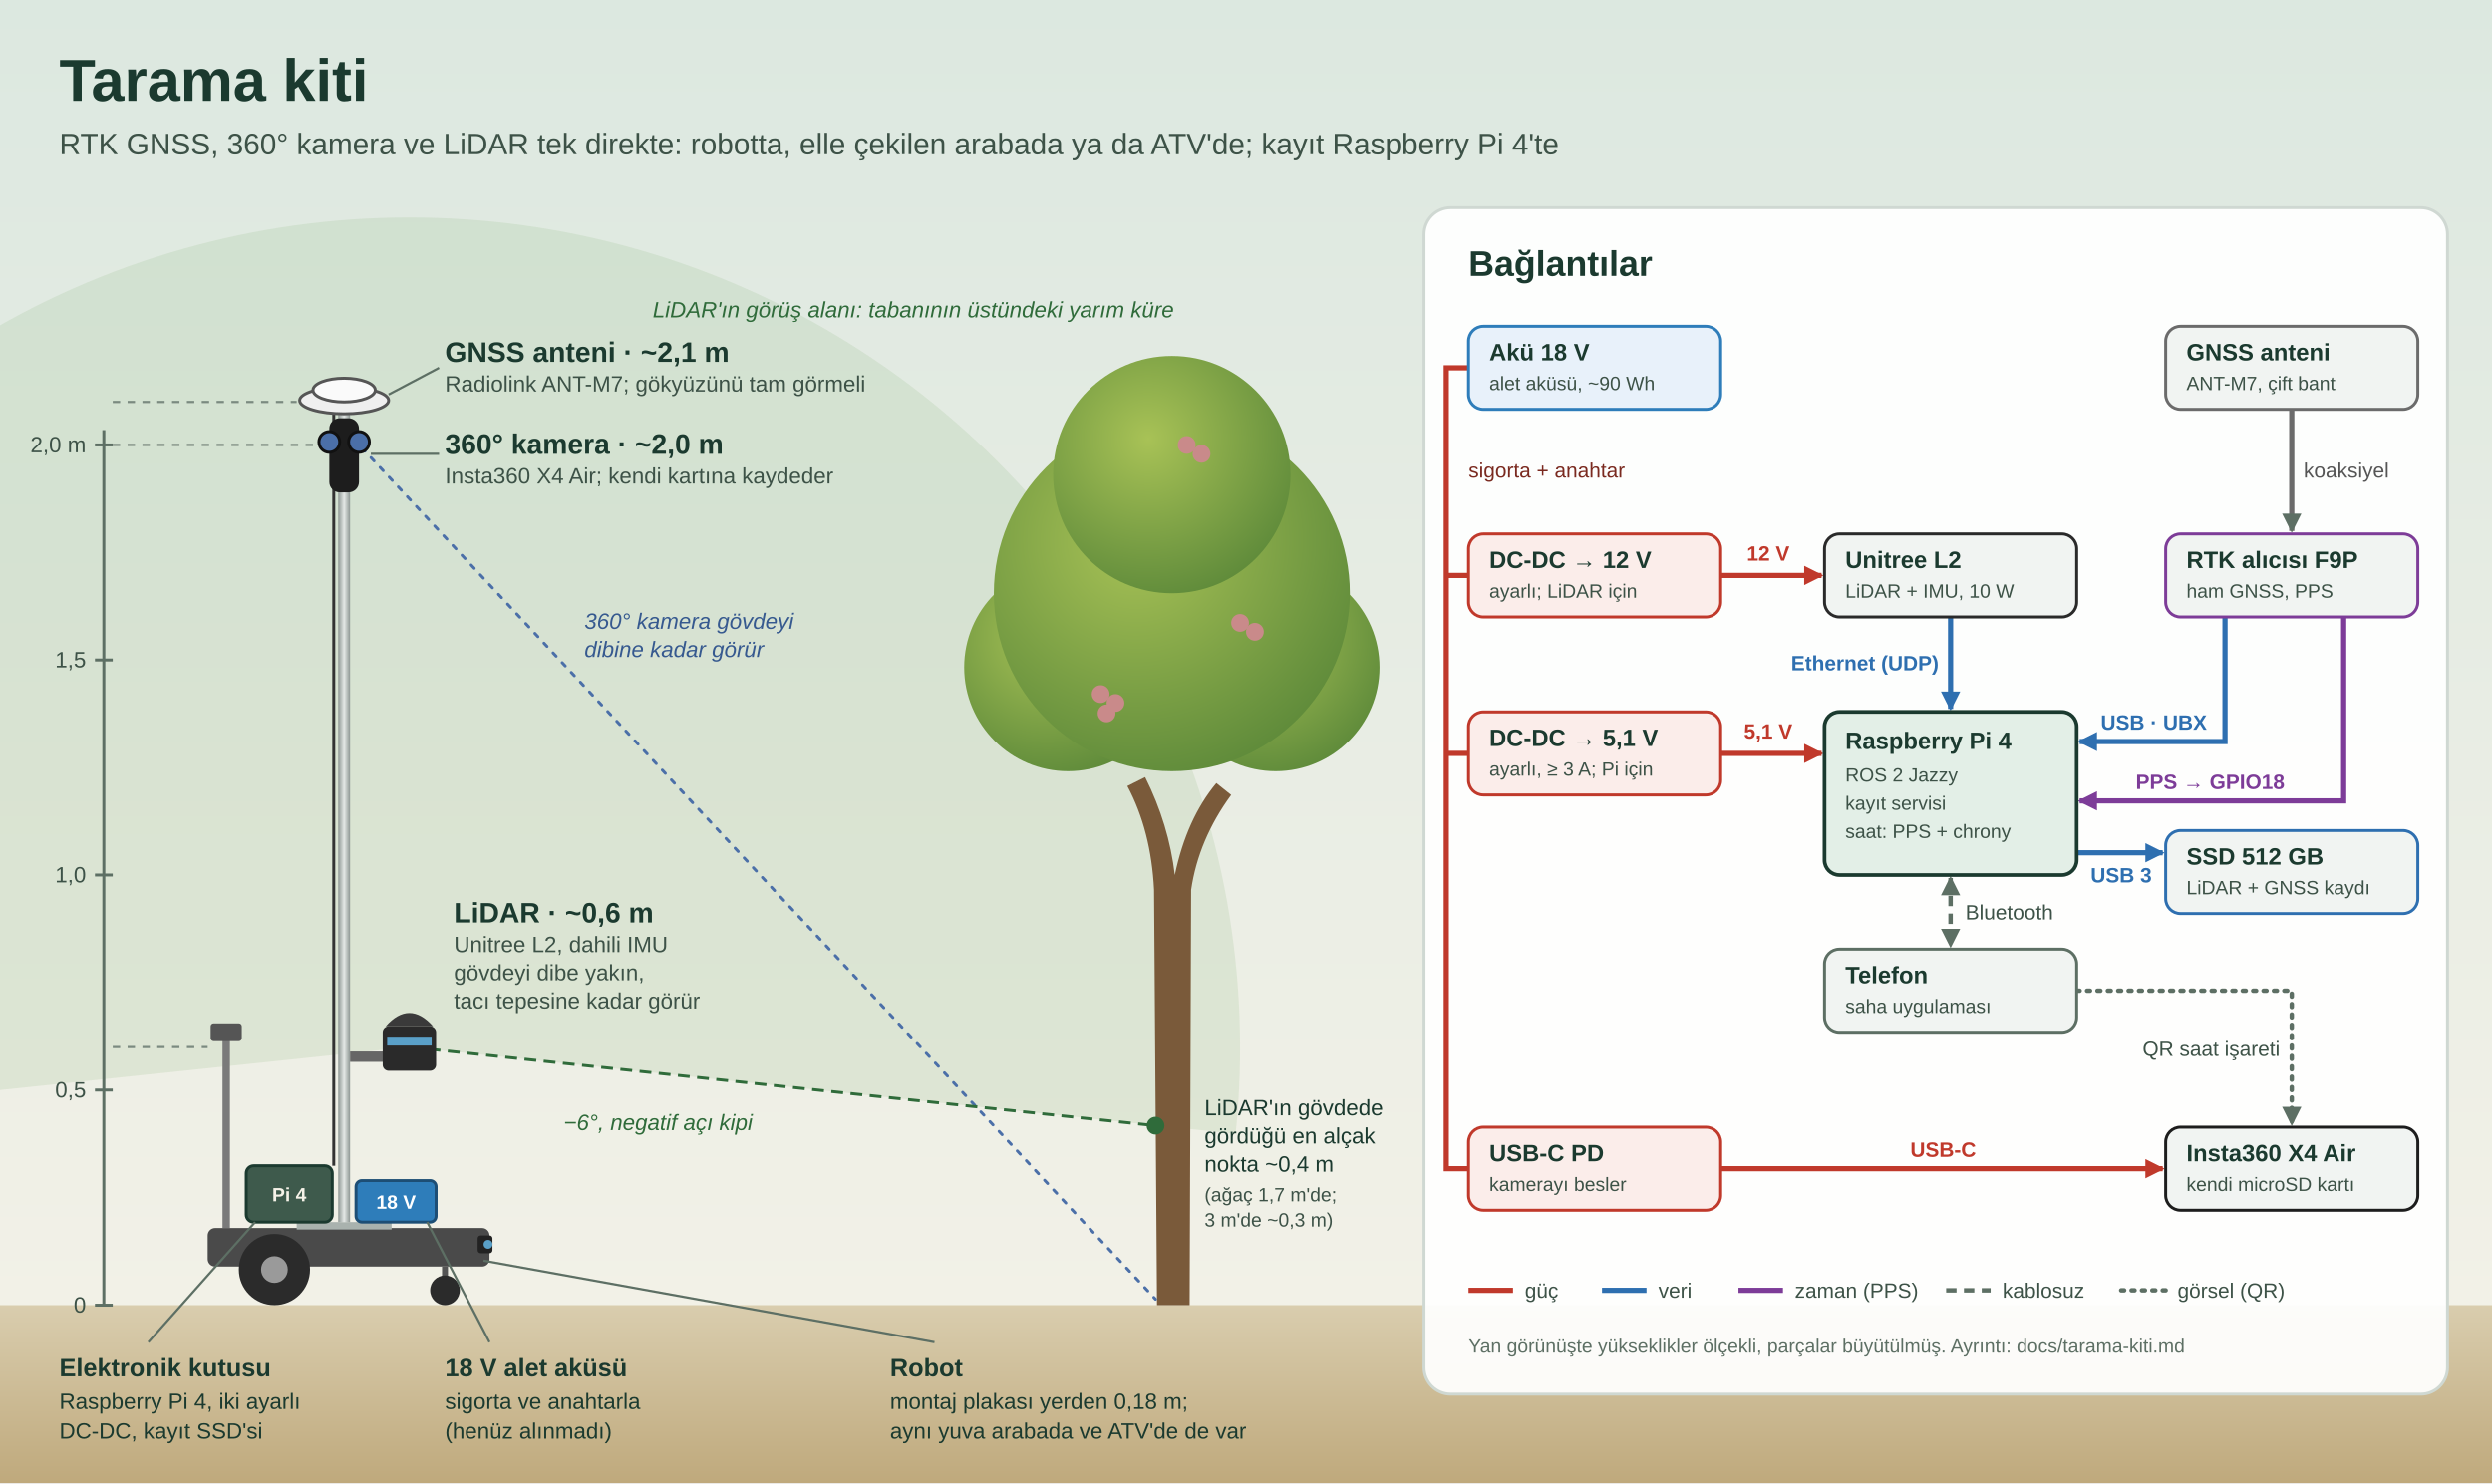
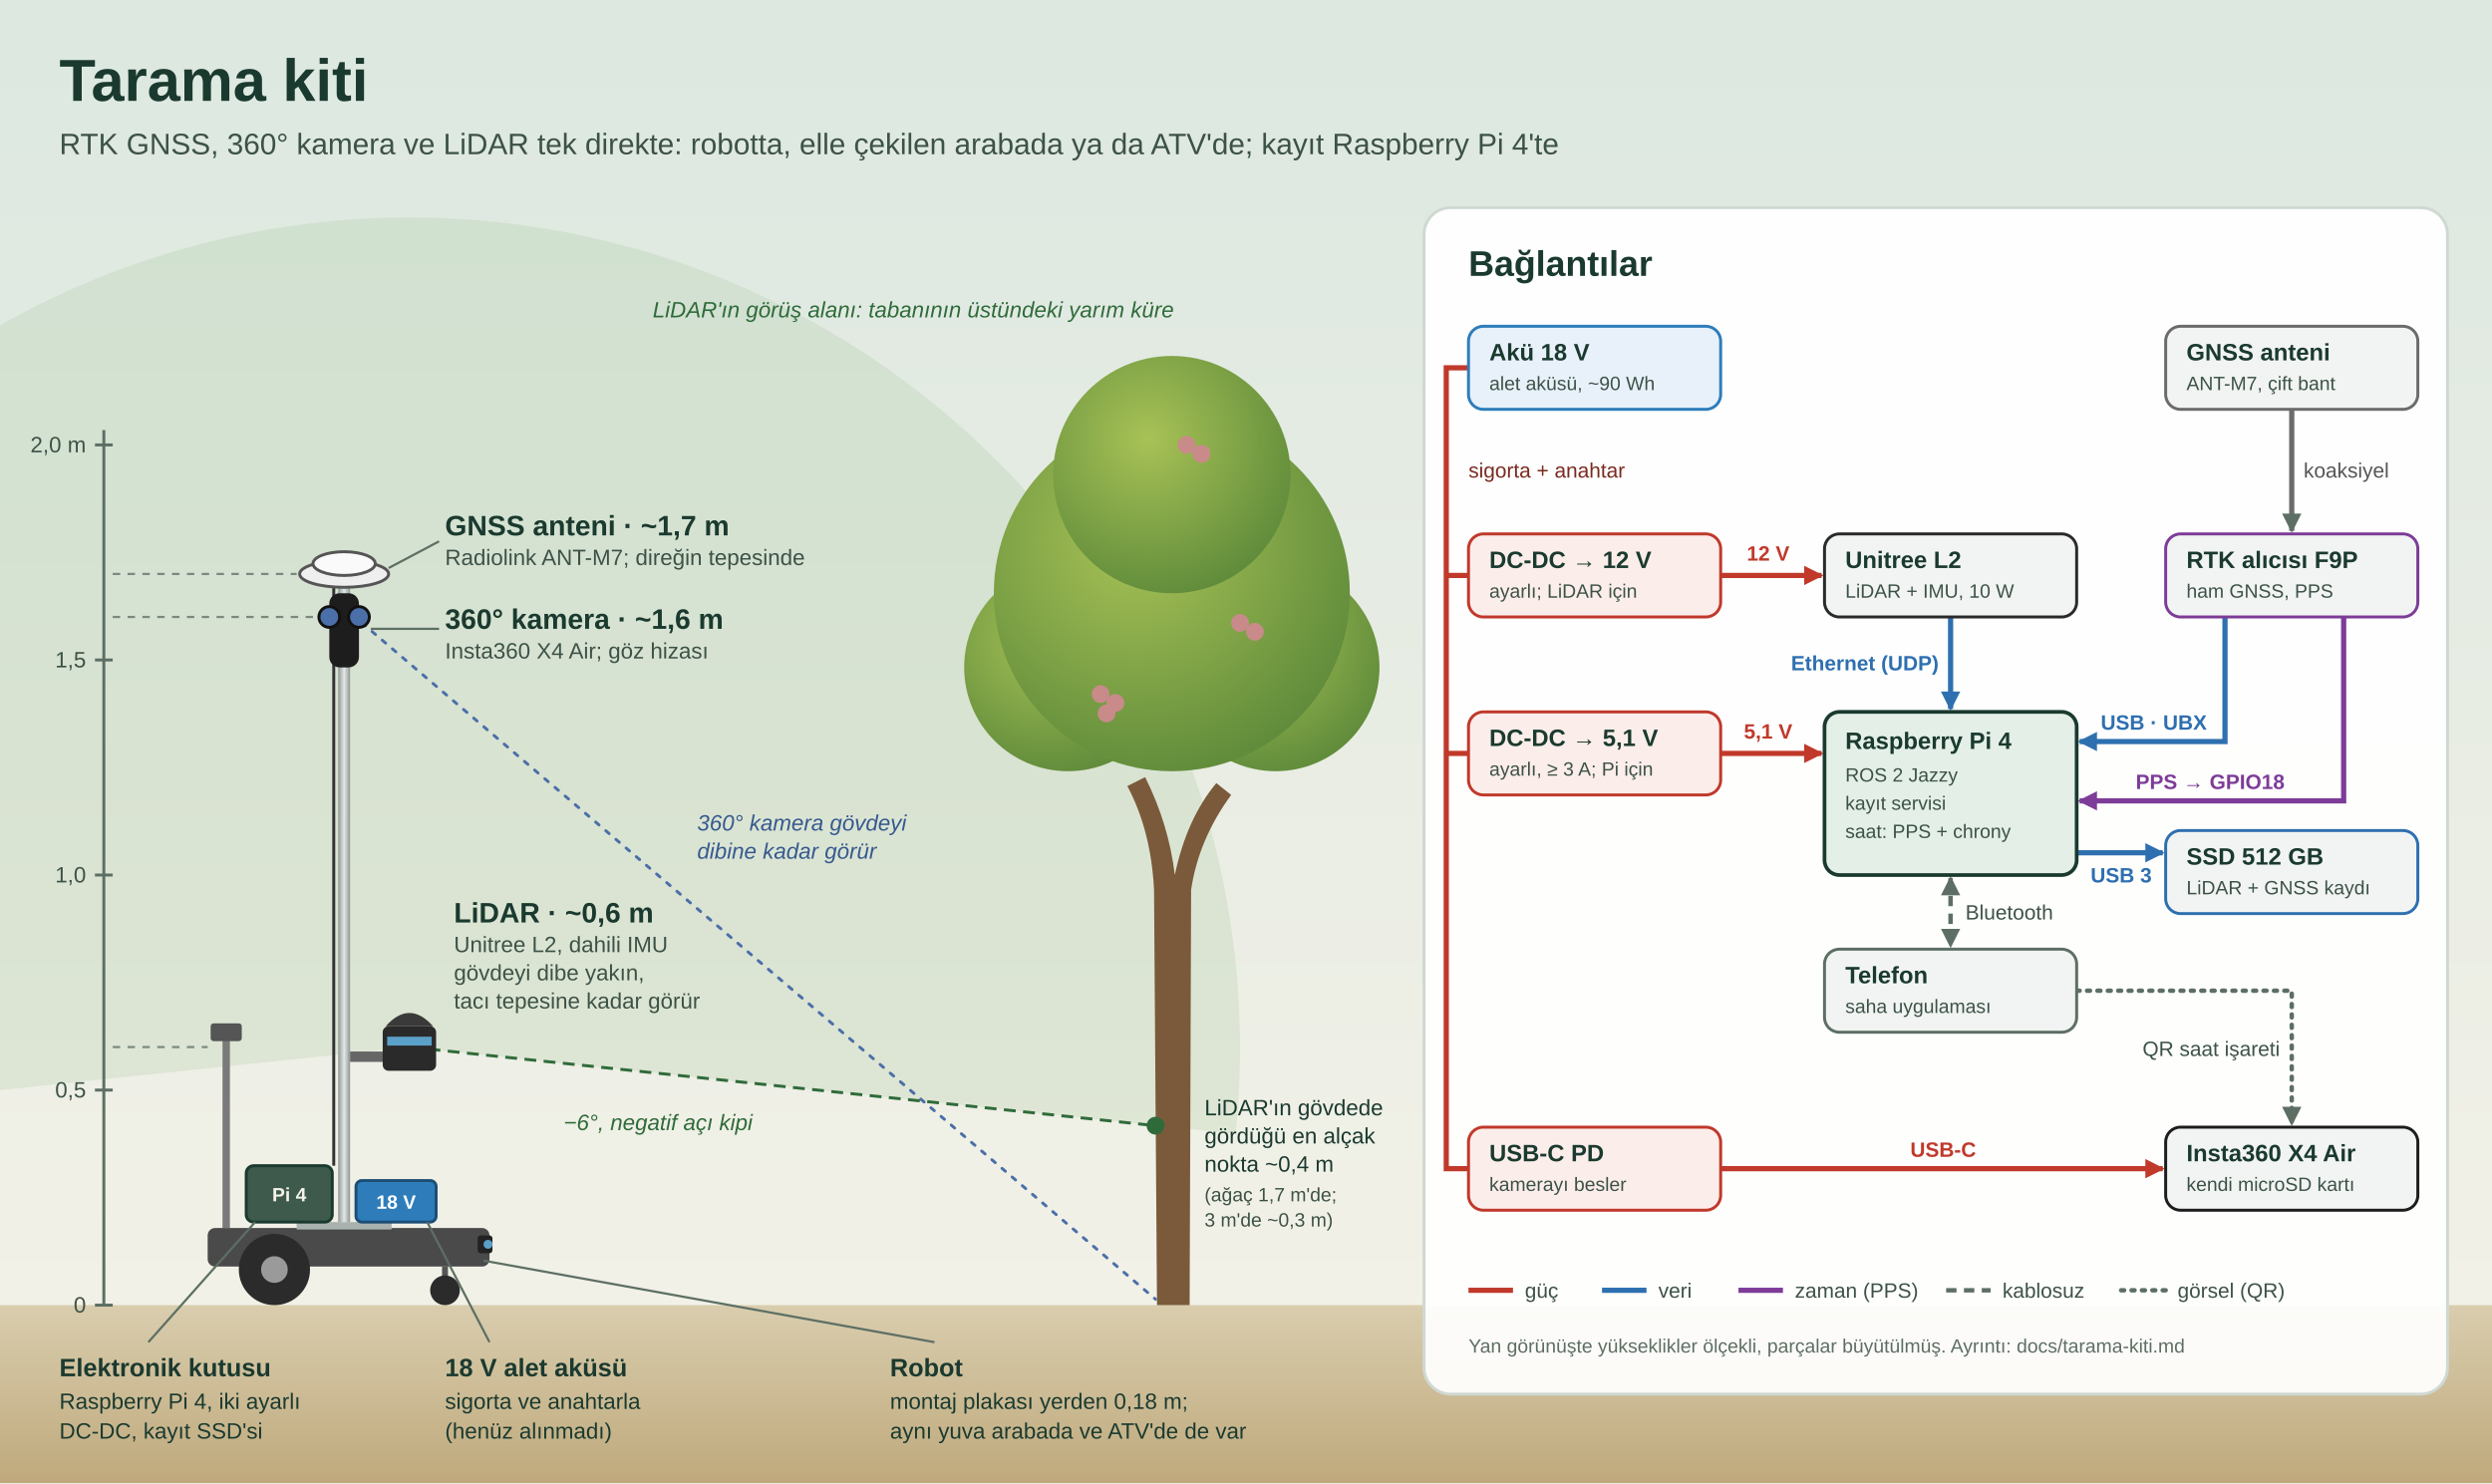
<svg xmlns="http://www.w3.org/2000/svg" viewBox="0 0 1680 1000" width="1680" height="1000" font-family="'DM Sans', Arial, sans-serif">
  <defs>
    <linearGradient id="sky" x1="0" y1="0" x2="0" y2="1">
      <stop offset="0" stop-color="#DCE8E0" />
      <stop offset="1" stop-color="#F5F2E8" />
    </linearGradient>
    <linearGradient id="soil" x1="0" y1="0" x2="0" y2="1">
      <stop offset="0" stop-color="#D9CDAE" />
      <stop offset="1" stop-color="#BFA97C" />
    </linearGradient>
    <linearGradient id="alu" x1="0" y1="0" x2="1" y2="0">
      <stop offset="0" stop-color="#8E9794" />
      <stop offset="0.5" stop-color="#E4E8E6" />
      <stop offset="1" stop-color="#8E9794" />
    </linearGradient>
    <radialGradient id="canopy" cx="0.4" cy="0.35" r="0.7">
      <stop offset="0" stop-color="#A8C256" />
      <stop offset="1" stop-color="#5E8A3A" />
    </radialGradient>
    <clipPath id="scene">
      <rect x="0" y="0" width="940" height="880" />
    </clipPath>
    <marker id="arrow-red" viewBox="0 0 10 10" refX="9" refY="5" markerUnits="userSpaceOnUse" markerWidth="13" markerHeight="13" orient="auto-start-reverse">
      <path d="M0 0 L10 5 L0 10 Z" fill="#C0392B" />
    </marker>
    <marker id="arrow-blue" viewBox="0 0 10 10" refX="9" refY="5" markerUnits="userSpaceOnUse" markerWidth="13" markerHeight="13" orient="auto-start-reverse">
      <path d="M0 0 L10 5 L0 10 Z" fill="#2E6FB0" />
    </marker>
    <marker id="arrow-purple" viewBox="0 0 10 10" refX="9" refY="5" markerUnits="userSpaceOnUse" markerWidth="13" markerHeight="13" orient="auto-start-reverse">
      <path d="M0 0 L10 5 L0 10 Z" fill="#7D3C98" />
    </marker>
    <marker id="arrow-grey" viewBox="0 0 10 10" refX="9" refY="5" markerUnits="userSpaceOnUse" markerWidth="13" markerHeight="13" orient="auto-start-reverse">
      <path d="M0 0 L10 5 L0 10 Z" fill="#5D6F64" />
    </marker>
  </defs>
  <rect width="1680" height="1000" fill="url(#sky)" />
  <rect y="880" width="1680" height="120" fill="url(#soil)" />
  <text x="40" y="68" font-size="40" font-weight="700" fill="#1B3A2F">Tarama kiti</text>
  <text x="40" y="104" font-size="20" fill="#3D5247">RTK GNSS, 360° kamera ve LiDAR tek direkte: robotta, elle çekilen arabada ya da ATV'de; kayıt Raspberry Pi 4'te</text>
  <g clip-path="url(#scene)">
    <path d="M276 706 L833 764.5 A560 560 0 1 0 -281 764.5 Z" fill="#6FA35A" opacity="0.13" />
  </g>
  <text x="440" y="214" font-size="15" font-style="italic" fill="#2F6B3A">LiDAR'ın görüş alanı: tabanının üstündeki yarım küre</text>
  <g stroke="#5D6F64" stroke-width="2" fill="#3D5247" font-size="15">
    <line x1="70" y1="880" x2="70" y2="290" />
    <line x1="64" y1="880" x2="76" y2="880" />
    <line x1="64" y1="735" x2="76" y2="735" />
    <line x1="64" y1="590" x2="76" y2="590" />
    <line x1="64" y1="445" x2="76" y2="445" />
    <line x1="64" y1="300" x2="76" y2="300" />
    <g stroke="none" text-anchor="end">
      <text x="58" y="885">0</text>
      <text x="58" y="740">0,5</text>
      <text x="58" y="595">1,0</text>
      <text x="58" y="450">1,5</text>
      <text x="58" y="305">2,0 m</text>
    </g>
  </g>
  <g stroke="#7B8A80" stroke-width="1.5" stroke-dasharray="5 5">
-     <line x1="76" y1="271" x2="200" y2="271" />
-     <line x1="76" y1="300" x2="214" y2="300" />
+     <line x1="76" y1="387" x2="200" y2="387" />
+     <line x1="76" y1="416" x2="214" y2="416" />
    <line x1="76" y1="706" x2="140" y2="706" />
  </g>
  <path d="M780 880 L778 600 Q776 560 760 530 L772 524 Q788 556 792 590 Q800 552 820 528 L830 536 Q808 566 803 600 L802 880 Z" fill="#7A5A3A" />
  <g fill="url(#canopy)">
    <circle cx="720" cy="450" r="70" />
    <circle cx="860" cy="450" r="70" />
    <circle cx="790" cy="400" r="120" />
    <circle cx="790" cy="320" r="80" />
  </g>
  <g fill="#C98A8A">
    <circle cx="742" cy="468" r="6" />
    <circle cx="752" cy="474" r="6" />
    <circle cx="746" cy="481" r="6" />
    <circle cx="836" cy="420" r="6" />
    <circle cx="846" cy="426" r="6" />
    <circle cx="800" cy="300" r="6" />
    <circle cx="810" cy="306" r="6" />
  </g>
-   <line x1="244" y1="302" x2="779" y2="876" stroke="#4B6FA8" stroke-width="2" stroke-dasharray="3 6" stroke-linecap="round" />
-   <text x="394" y="424" font-size="15" font-style="italic" fill="#36598F">360° kamera gövdeyi</text>
-   <text x="394" y="443" font-size="15" font-style="italic" fill="#36598F">dibine kadar görür</text>
+   <line x1="244" y1="420" x2="779" y2="876" stroke="#4B6FA8" stroke-width="2" stroke-dasharray="3 6" stroke-linecap="round" />
+   <text x="470" y="560" font-size="15" font-style="italic" fill="#36598F">360° kamera gövdeyi</text>
+   <text x="470" y="579" font-size="15" font-style="italic" fill="#36598F">dibine kadar görür</text>
  <line x1="276" y1="706" x2="779" y2="759" stroke="#2F6B3A" stroke-width="2" stroke-dasharray="8 5" />
  <circle cx="779" cy="759" r="6" fill="#2F6B3A" />
  <text x="380" y="762" font-size="15" font-style="italic" fill="#2F6B3A">−6°, negatif açı kipi</text>
  <g font-size="15" fill="#1B3A2F">
    <text x="812" y="752">LiDAR'ın gövdede</text>
    <text x="812" y="771">gördüğü en alçak</text>
    <text x="812" y="790">nokta ~0,4 m</text>
  </g>
  <text x="812" y="810" font-size="13" fill="#3D5247">(ağaç 1,7 m'de;</text>
  <text x="812" y="827" font-size="13" fill="#3D5247">3 m'de ~0,3 m)</text>
  <rect x="150" y="700" width="5" height="128" fill="#7A7A7A" />
  <rect x="142" y="690" width="21" height="12" rx="2" fill="#555" />
  <rect x="140" y="828" width="190" height="26" rx="5" fill="#4A4A4A" />
  <rect x="200" y="824" width="64" height="5" fill="#A9B2AE" />
  <rect x="322" y="833" width="10" height="12" rx="2" fill="#222" />
  <circle cx="329" cy="839" r="3" fill="#5AA0C8" />
  <circle cx="185" cy="856" r="24" fill="#2B2B2B" />
  <circle cx="185" cy="856" r="9" fill="#9A9A9A" />
  <line x1="300" y1="854" x2="300" y2="862" stroke="#555" stroke-width="4" />
  <circle cx="300" cy="870" r="10" fill="#2B2B2B" />
  <rect x="166" y="786" width="58" height="38" rx="5" fill="#3E5A4C" stroke="#1B3A2F" stroke-width="2" />
  <text x="195" y="810" font-size="13" font-weight="700" fill="#F5F2E8" text-anchor="middle">Pi 4</text>
  <rect x="240" y="796" width="54" height="28" rx="4" fill="#2E7DBA" stroke="#1D4E75" stroke-width="2" />
  <text x="267" y="815" font-size="13" font-weight="700" fill="#FFFFFF" text-anchor="middle">18 V</text>
-   <rect x="228" y="270" width="8" height="554" fill="url(#alu)" />
-   <line x1="225" y1="276" x2="225" y2="786" stroke="#333" stroke-width="2" />
-   <ellipse cx="232" cy="270" rx="30" ry="9" fill="#EFEFEF" stroke="#555" stroke-width="2" />
-   <ellipse cx="232" cy="263" rx="21" ry="8" fill="#FAFAFA" stroke="#555" stroke-width="2" />
-   <rect x="222" y="282" width="20" height="50" rx="7" fill="#1D1D1D" />
-   <circle cx="222" cy="298" r="7" fill="#4B6FA8" stroke="#111" stroke-width="2" />
-   <circle cx="242" cy="298" r="7" fill="#4B6FA8" stroke="#111" stroke-width="2" />
+   <rect x="228" y="386" width="8" height="438" fill="url(#alu)" />
+   <line x1="225" y1="392" x2="225" y2="786" stroke="#333" stroke-width="2" />
+   <ellipse cx="232" cy="387" rx="30" ry="9" fill="#EFEFEF" stroke="#555" stroke-width="2" />
+   <ellipse cx="232" cy="380" rx="21" ry="8" fill="#FAFAFA" stroke="#555" stroke-width="2" />
+   <rect x="222" y="400" width="20" height="50" rx="7" fill="#1D1D1D" />
+   <circle cx="222" cy="416" r="7" fill="#4B6FA8" stroke="#111" stroke-width="2" />
+   <circle cx="242" cy="416" r="7" fill="#4B6FA8" stroke="#111" stroke-width="2" />
  <rect x="236" y="709" width="24" height="7" fill="#666" />
  <path d="M260 692 Q276 674 292 692 Z" fill="#3A3A3A" />
  <rect x="258" y="692" width="36" height="30" rx="4" fill="#2A2A2A" />
  <rect x="261" y="699" width="30" height="6" fill="#5AA0C8" />
  <g fill="#1B3A2F">
-     <line x1="262" y1="266" x2="296" y2="248" stroke="#5D6F64" stroke-width="1.5" />
-     <text x="300" y="244" font-size="19" font-weight="700">GNSS anteni · ~2,1 m</text>
-     <text x="300" y="264" font-size="15" fill="#3D5247">Radiolink ANT-M7; gökyüzünü tam görmeli</text>
-     <line x1="250" y1="306" x2="296" y2="306" stroke="#5D6F64" stroke-width="1.5" />
-     <text x="300" y="306" font-size="19" font-weight="700">360° kamera · ~2,0 m</text>
-     <text x="300" y="326" font-size="15" fill="#3D5247">Insta360 X4 Air; kendi kartına kaydeder</text>
+     <line x1="262" y1="383" x2="296" y2="365" stroke="#5D6F64" stroke-width="1.5" />
+     <text x="300" y="361" font-size="19" font-weight="700">GNSS anteni · ~1,7 m</text>
+     <text x="300" y="381" font-size="15" fill="#3D5247">Radiolink ANT-M7; direğin tepesinde</text>
+     <line x1="250" y1="424" x2="296" y2="424" stroke="#5D6F64" stroke-width="1.5" />
+     <text x="300" y="424" font-size="19" font-weight="700">360° kamera · ~1,6 m</text>
+     <text x="300" y="444" font-size="15" fill="#3D5247">Insta360 X4 Air; göz hizası</text>
    <text x="306" y="622" font-size="19" font-weight="700">LiDAR · ~0,6 m</text>
    <text x="306" y="642" font-size="15" fill="#3D5247">Unitree L2, dahili IMU</text>
    <text x="306" y="661" font-size="15" fill="#3D5247">gövdeyi dibe yakın,</text>
    <text x="306" y="680" font-size="15" fill="#3D5247">tacı tepesine kadar görür</text>
  </g>
  <g stroke="#5D6F64" stroke-width="1.5">
    <line x1="172" y1="824" x2="100" y2="905" />
    <line x1="288" y1="824" x2="330" y2="905" />
    <line x1="326" y1="850" x2="630" y2="905" />
  </g>
  <g fill="#1B3A2F" font-size="15">
    <text x="40" y="928" font-size="17" font-weight="700">Elektronik kutusu</text>
    <text x="40" y="950">Raspberry Pi 4, iki ayarlı</text>
    <text x="40" y="970">DC-DC, kayıt SSD'si</text>
    <text x="300" y="928" font-size="17" font-weight="700">18 V alet aküsü</text>
    <text x="300" y="950">sigorta ve anahtarla</text>
    <text x="300" y="970">(henüz alınmadı)</text>
    <text x="600" y="928" font-size="17" font-weight="700">Robot</text>
    <text x="600" y="950">montaj plakası yerden 0,18 m;</text>
    <text x="600" y="970">aynı yuva arabada ve ATV'de de var</text>
  </g>
  <rect x="960" y="140" width="690" height="800" rx="18" fill="#FFFFFF" fill-opacity="0.93" stroke="#CFD8D2" stroke-width="2" />
  <text x="990" y="186" font-size="24" font-weight="700" fill="#1B3A2F">Bağlantılar</text>
  <g fill="none" stroke="#C0392B" stroke-width="3.5">
    <path d="M990 248 H975 V788 H990" />
    <path d="M975 388 H990" />
    <path d="M975 508 H990" />
    <path d="M1160 388 H1228" marker-end="url(#arrow-red)" />
    <path d="M1160 508 H1228" marker-end="url(#arrow-red)" />
    <path d="M1160 788 H1458" marker-end="url(#arrow-red)" />
  </g>
  <g fill="#C0392B" font-size="14" font-weight="700">
    <text x="1192" y="378" text-anchor="middle">12 V</text>
    <text x="1192" y="498" text-anchor="middle">5,1 V</text>
    <text x="1310" y="780" text-anchor="middle">USB-C</text>
    <text x="990" y="322" font-weight="400" fill="#7A2A20">sigorta + anahtar</text>
  </g>
  <g fill="none" stroke="#2E6FB0" stroke-width="3.5">
    <path d="M1315 416 V478" marker-end="url(#arrow-blue)" />
    <path d="M1500 416 V500 H1402" marker-end="url(#arrow-blue)" />
    <path d="M1400 575 H1458" marker-end="url(#arrow-blue)" />
  </g>
  <g fill="#2E6FB0" font-size="14" font-weight="700">
    <text x="1307" y="452" text-anchor="end">Ethernet (UDP)</text>
    <text x="1452" y="492" text-anchor="middle">USB · UBX</text>
    <text x="1430" y="595" text-anchor="middle">USB 3</text>
  </g>
  <path d="M1545 276 V358" fill="none" stroke="#6B6B6B" stroke-width="3.5" marker-end="url(#arrow-grey)" />
  <text x="1553" y="322" font-size="14" fill="#555">koaksiyel</text>
  <path d="M1580 416 V540 H1402" fill="none" stroke="#7D3C98" stroke-width="3.5" marker-end="url(#arrow-purple)" />
  <text x="1490" y="532" font-size="14" font-weight="700" fill="#7D3C98" text-anchor="middle">PPS → GPIO18</text>
  <path d="M1315 592 V638" fill="none" stroke="#5D6F64" stroke-width="3" stroke-dasharray="7 5" marker-start="url(#arrow-grey)" marker-end="url(#arrow-grey)" />
  <text x="1325" y="620" font-size="14" fill="#3D5247">Bluetooth</text>
  <path d="M1400 668 H1545 V758" fill="none" stroke="#5D6F64" stroke-width="3" stroke-dasharray="2 5" stroke-linecap="round" marker-end="url(#arrow-grey)" />
  <text x="1537" y="712" font-size="14" fill="#3D5247" text-anchor="end">QR saat işareti</text>
  <g font-size="13" fill="#3D5247">
    <rect x="990" y="220" width="170" height="56" rx="10" fill="#E8F1FA" stroke="#2E7DBA" stroke-width="2" />
    <text x="1004" y="243" font-size="16" font-weight="700" fill="#1B3A2F">Akü 18 V</text>
    <text x="1004" y="263">alet aküsü, ~90 Wh</text>
    <rect x="990" y="360" width="170" height="56" rx="10" fill="#FBEDEA" stroke="#C0392B" stroke-width="2" />
    <text x="1004" y="383" font-size="16" font-weight="700" fill="#1B3A2F">DC-DC → 12 V</text>
    <text x="1004" y="403">ayarlı; LiDAR için</text>
    <rect x="990" y="480" width="170" height="56" rx="10" fill="#FBEDEA" stroke="#C0392B" stroke-width="2" />
    <text x="1004" y="503" font-size="16" font-weight="700" fill="#1B3A2F">DC-DC → 5,1 V</text>
    <text x="1004" y="523">ayarlı, ≥ 3 A; Pi için</text>
    <rect x="990" y="760" width="170" height="56" rx="10" fill="#FBEDEA" stroke="#C0392B" stroke-width="2" />
    <text x="1004" y="783" font-size="16" font-weight="700" fill="#1B3A2F">USB-C PD</text>
    <text x="1004" y="803">kamerayı besler</text>
    <rect x="1230" y="360" width="170" height="56" rx="10" fill="#F1F4F2" stroke="#2A2A2A" stroke-width="2" />
    <text x="1244" y="383" font-size="16" font-weight="700" fill="#1B3A2F">Unitree L2</text>
    <text x="1244" y="403">LiDAR + IMU, 10 W</text>
    <rect x="1230" y="480" width="170" height="110" rx="10" fill="#E3EFE7" stroke="#1B3A2F" stroke-width="2.5" />
    <text x="1244" y="505" font-size="16" font-weight="700" fill="#1B3A2F">Raspberry Pi 4</text>
    <text x="1244" y="527">ROS 2 Jazzy</text>
    <text x="1244" y="546">kayıt servisi</text>
    <text x="1244" y="565">saat: PPS + chrony</text>
    <rect x="1230" y="640" width="170" height="56" rx="10" fill="#F1F4F2" stroke="#5D6F64" stroke-width="2" />
    <text x="1244" y="663" font-size="16" font-weight="700" fill="#1B3A2F">Telefon</text>
    <text x="1244" y="683">saha uygulaması</text>
    <rect x="1460" y="220" width="170" height="56" rx="10" fill="#F1F4F2" stroke="#6B6B6B" stroke-width="2" />
    <text x="1474" y="243" font-size="16" font-weight="700" fill="#1B3A2F">GNSS anteni</text>
    <text x="1474" y="263">ANT-M7, çift bant</text>
    <rect x="1460" y="360" width="170" height="56" rx="10" fill="#F1F4F2" stroke="#7D3C98" stroke-width="2" />
    <text x="1474" y="383" font-size="16" font-weight="700" fill="#1B3A2F">RTK alıcısı F9P</text>
    <text x="1474" y="403">ham GNSS, PPS</text>
    <rect x="1460" y="560" width="170" height="56" rx="10" fill="#F1F4F2" stroke="#2E6FB0" stroke-width="2" />
    <text x="1474" y="583" font-size="16" font-weight="700" fill="#1B3A2F">SSD 512 GB</text>
    <text x="1474" y="603">LiDAR + GNSS kaydı</text>
    <rect x="1460" y="760" width="170" height="56" rx="10" fill="#F1F4F2" stroke="#1D1D1D" stroke-width="2" />
    <text x="1474" y="783" font-size="16" font-weight="700" fill="#1B3A2F">Insta360 X4 Air</text>
    <text x="1474" y="803">kendi microSD kartı</text>
  </g>
  <g font-size="14" fill="#3D5247">
    <line x1="990" y1="870" x2="1020" y2="870" stroke="#C0392B" stroke-width="3.5" />
    <text x="1028" y="875">güç</text>
    <line x1="1080" y1="870" x2="1110" y2="870" stroke="#2E6FB0" stroke-width="3.5" />
    <text x="1118" y="875">veri</text>
    <line x1="1172" y1="870" x2="1202" y2="870" stroke="#7D3C98" stroke-width="3.5" />
    <text x="1210" y="875">zaman (PPS)</text>
    <line x1="1312" y1="870" x2="1342" y2="870" stroke="#5D6F64" stroke-width="3" stroke-dasharray="7 5" />
    <text x="1350" y="875">kablosuz</text>
    <line x1="1430" y1="870" x2="1460" y2="870" stroke="#5D6F64" stroke-width="3" stroke-dasharray="2 5" stroke-linecap="round" />
    <text x="1468" y="875">görsel (QR)</text>
    <text x="990" y="912" font-size="13" fill="#5D6F64">Yan görünüşte yükseklikler ölçekli, parçalar büyütülmüş. Ayrıntı: docs/tarama-kiti.md</text>
  </g>
</svg>
